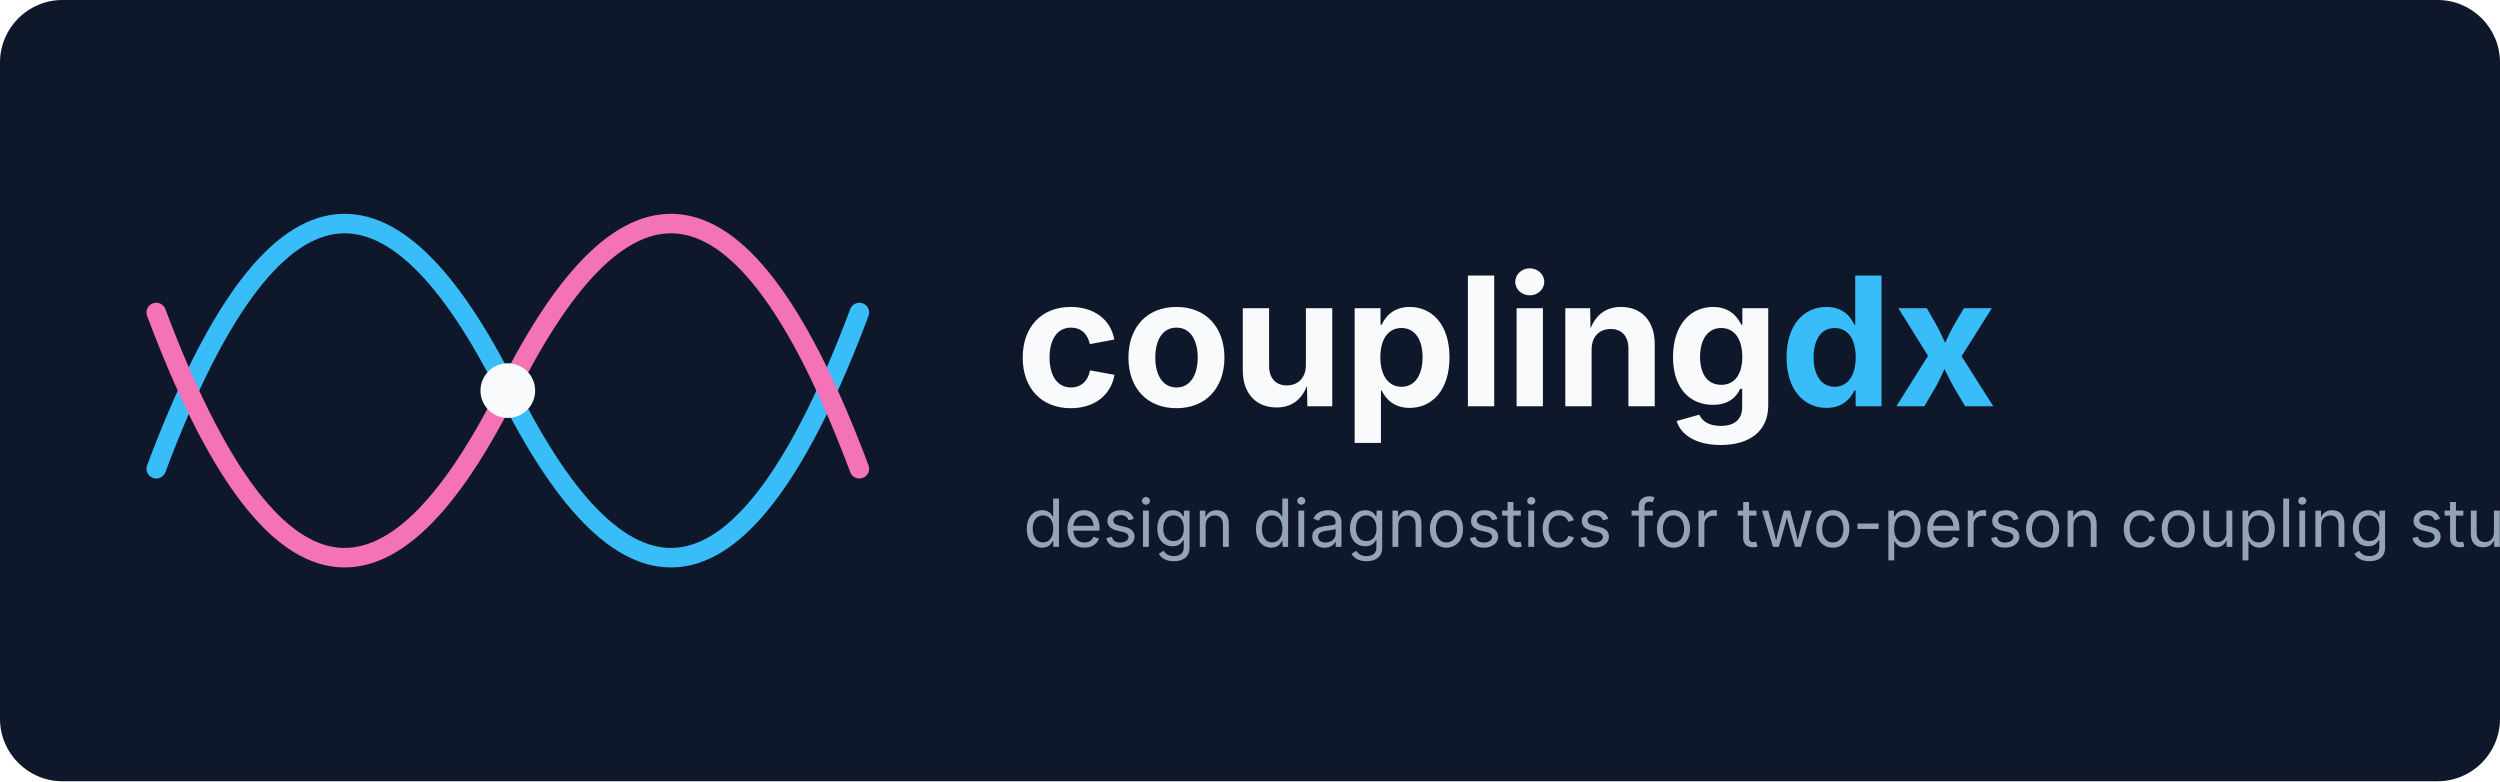
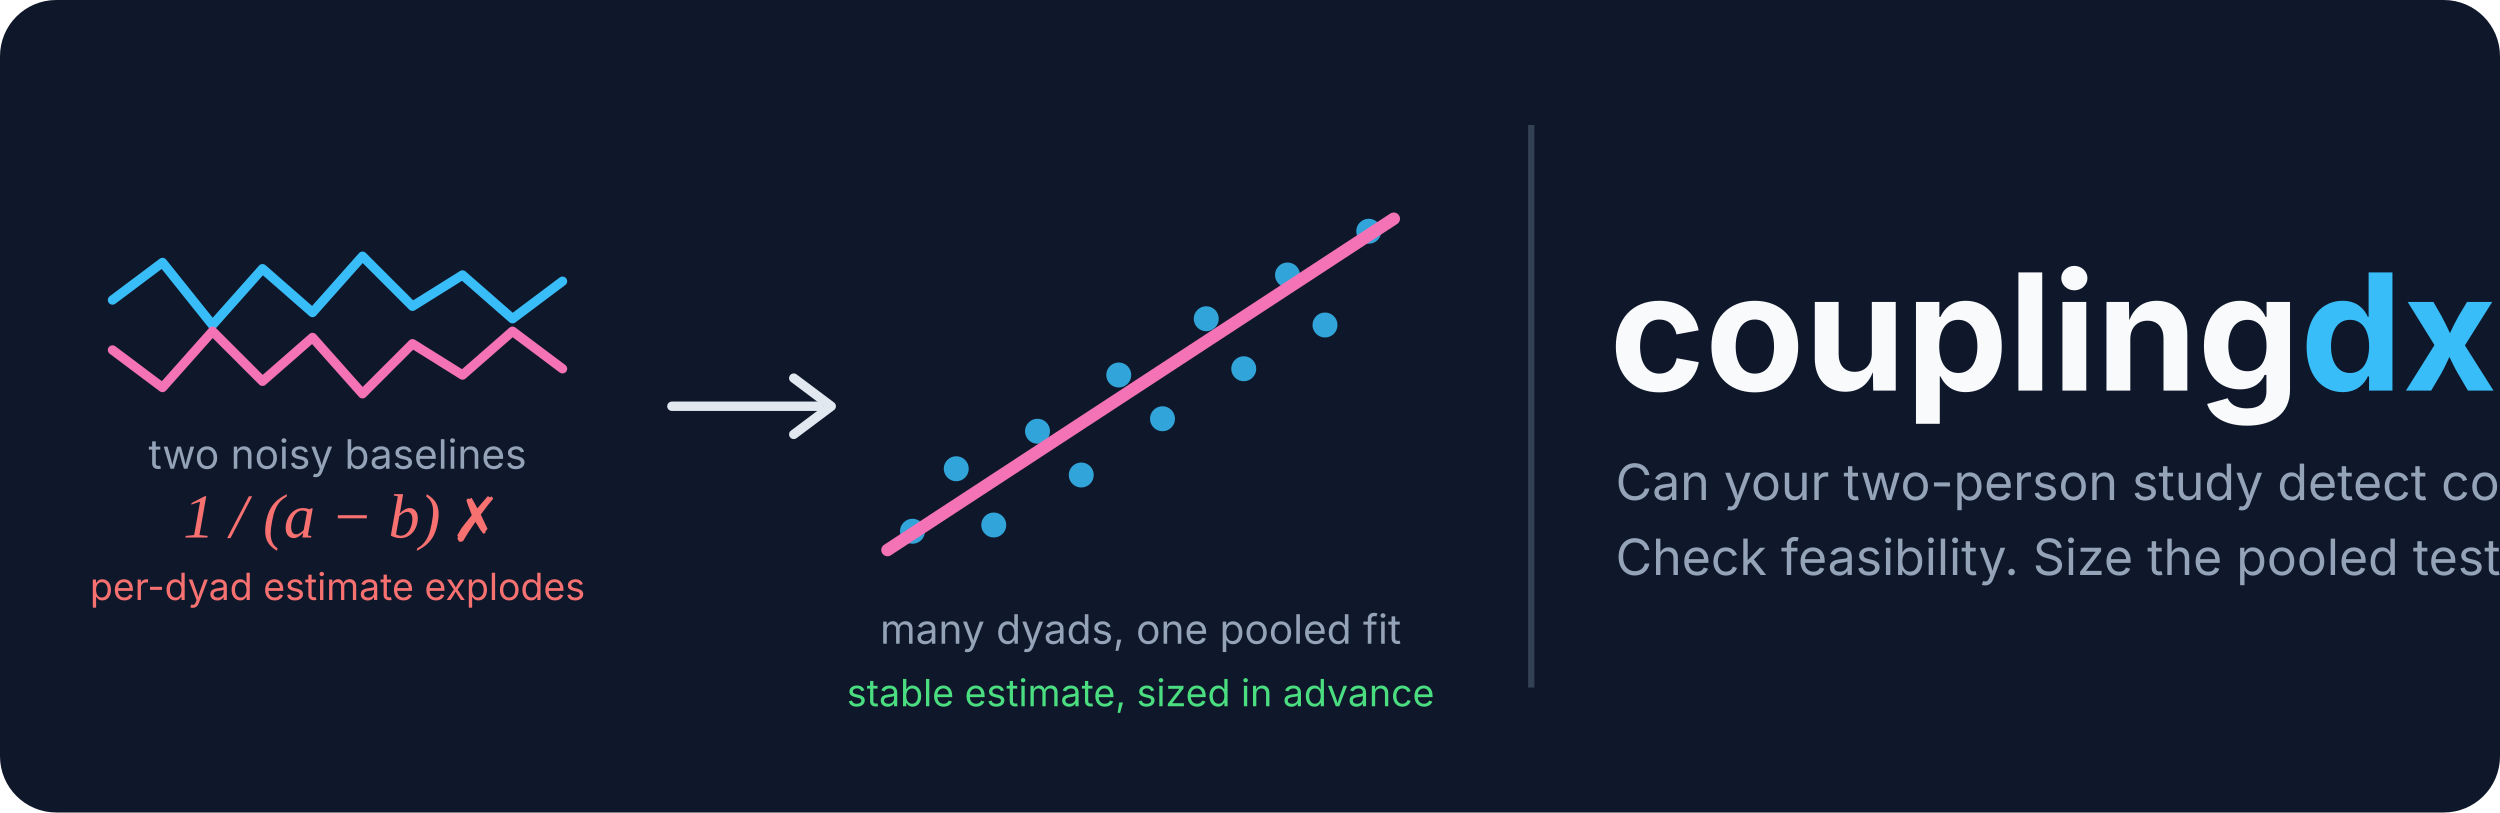
- <svg xmlns="http://www.w3.org/2000/svg" width="640" height="200" viewBox="0 0 640 200" role="img" aria-label="couplingdx">
-   <rect width="640" height="200" rx="16" fill="#0f172a" />
-   <g fill="none" stroke-linecap="round" stroke-width="5">
-     <path d="M40 120 C 70 40, 100 40, 130 100 S 190 160, 220 80" stroke="#38bdf8" />
-     <path d="M40 80 C 70 160, 100 160, 130 100 S 190 40, 220 120" stroke="#f472b6" />
+ <svg xmlns="http://www.w3.org/2000/svg" width="800" height="260" viewBox="0 0 800 260" role="img" aria-label="couplingdx: noisy per-dyad baselines versus a pooled fit">
+   <rect width="800" height="260" rx="18" fill="#0f172a" />
+   <g fill="none" stroke-linecap="round" stroke-linejoin="round" stroke-width="3">
+     <polyline stroke="#38bdf8" points="36,96 52,84 68,104 84,86 100,100 116,82 132,98 148,88 164,102 180,90" />
+     <polyline stroke="#f472b6" points="36,112 52,124 68,106 84,122 100,108 116,126 132,110 148,120 164,106 180,118" />
  </g>
-   <circle cx="130" cy="100" r="7" fill="#f8fafc" />
-   <text x="260" y="104" font-family="Inter, Segoe UI, Helvetica, Arial, sans-serif" font-size="46" font-weight="700" fill="#f8fafc">coupling<tspan fill="#38bdf8">dx</tspan>
+   <text x="108" y="150" text-anchor="middle" font-family="Inter, Segoe UI, Helvetica, Arial, sans-serif" font-size="13" fill="#94a3b8">two noisy baselines</text>
+   <text x="108" y="172" text-anchor="middle" font-family="Georgia, 'Times New Roman', serif" font-size="20" fill="#f87171" font-style="italic">1 / (a − b)  ✗</text>
+   <text x="108" y="192" text-anchor="middle" font-family="Inter, Segoe UI, Helvetica, Arial, sans-serif" font-size="12" fill="#f87171">per-dyad estimate explodes</text>
+   <path d="M215 130 H262" stroke="#e2e8f0" stroke-width="3" stroke-linecap="round" fill="none" />
+   <path d="M254 121 L266 130 L254 139" stroke="#e2e8f0" stroke-width="3" stroke-linecap="round" stroke-linejoin="round" fill="none" />
+   <g fill="#38bdf8" fill-opacity="0.85">
+     <circle cx="292" cy="170" r="4" />
+     <circle cx="306" cy="150" r="4" />
+     <circle cx="318" cy="168" r="4" />
+     <circle cx="332" cy="138" r="4" />
+     <circle cx="346" cy="152" r="4" />
+     <circle cx="358" cy="120" r="4" />
+     <circle cx="372" cy="134" r="4" />
+     <circle cx="386" cy="102" r="4" />
+     <circle cx="398" cy="118" r="4" />
+     <circle cx="412" cy="88" r="4" />
+     <circle cx="424" cy="104" r="4" />
+     <circle cx="438" cy="74" r="4" />
+   </g>
+   <path d="M284 176 L446 70" stroke="#f472b6" stroke-width="4" stroke-linecap="round" fill="none" />
+   <text x="365" y="206" text-anchor="middle" font-family="Inter, Segoe UI, Helvetica, Arial, sans-serif" font-size="13" fill="#94a3b8">many dyads, one pooled fit</text>
+   <text x="365" y="226" text-anchor="middle" font-family="Inter, Segoe UI, Helvetica, Arial, sans-serif" font-size="12" fill="#4ade80">stable estimate, sized in advance</text>
+   <line x1="490" y1="40" x2="490" y2="220" stroke="#334155" stroke-width="2" />
+   <text x="515" y="125" font-family="Inter, Segoe UI, Helvetica, Arial, sans-serif" font-size="52" font-weight="700" fill="#f8fafc">coupling<tspan fill="#38bdf8">dx</tspan>
  </text>
-   <text x="262" y="140" font-family="Inter, Segoe UI, Helvetica, Arial, sans-serif" font-size="17" fill="#94a3b8">design diagnostics for two-person coupling studies</text>
+   <text x="517" y="160" font-family="Inter, Segoe UI, Helvetica, Arial, sans-serif" font-size="16" fill="#94a3b8">Can your two-person study detect coupling?</text>
+   <text x="517" y="184" font-family="Inter, Segoe UI, Helvetica, Arial, sans-serif" font-size="16" fill="#94a3b8">Check feasibility. Size the pooled test.</text>
</svg>
